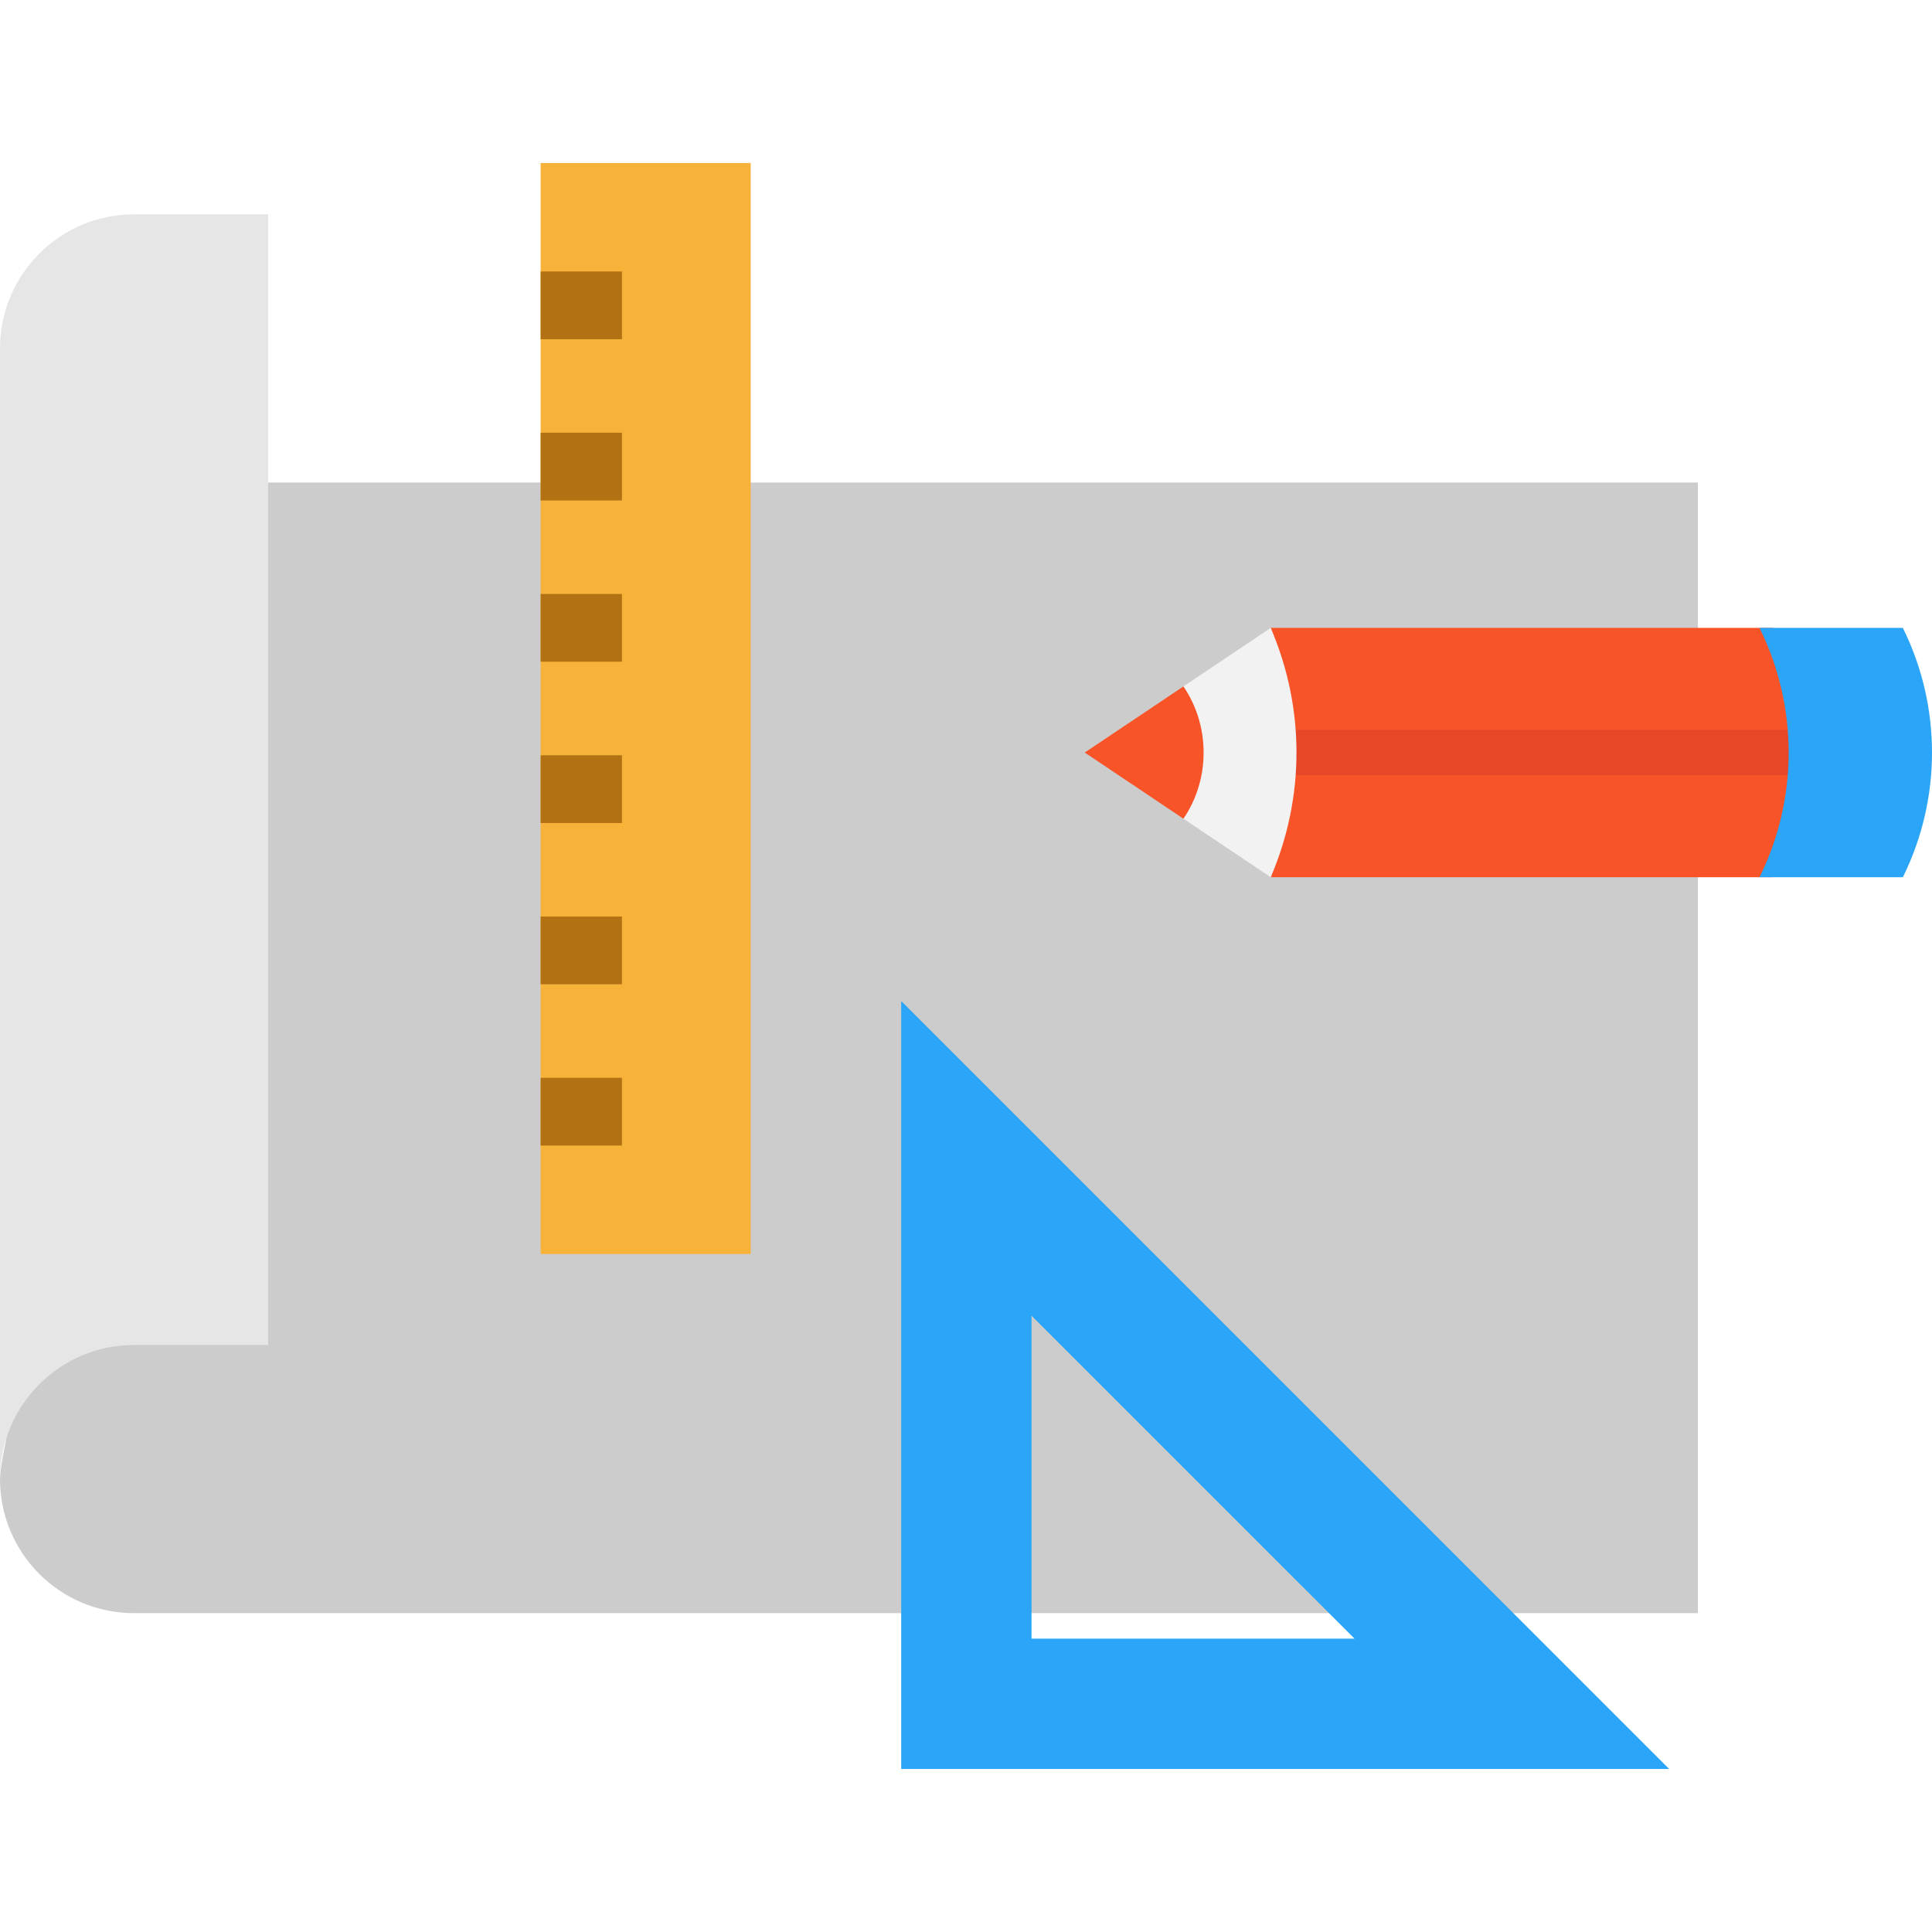
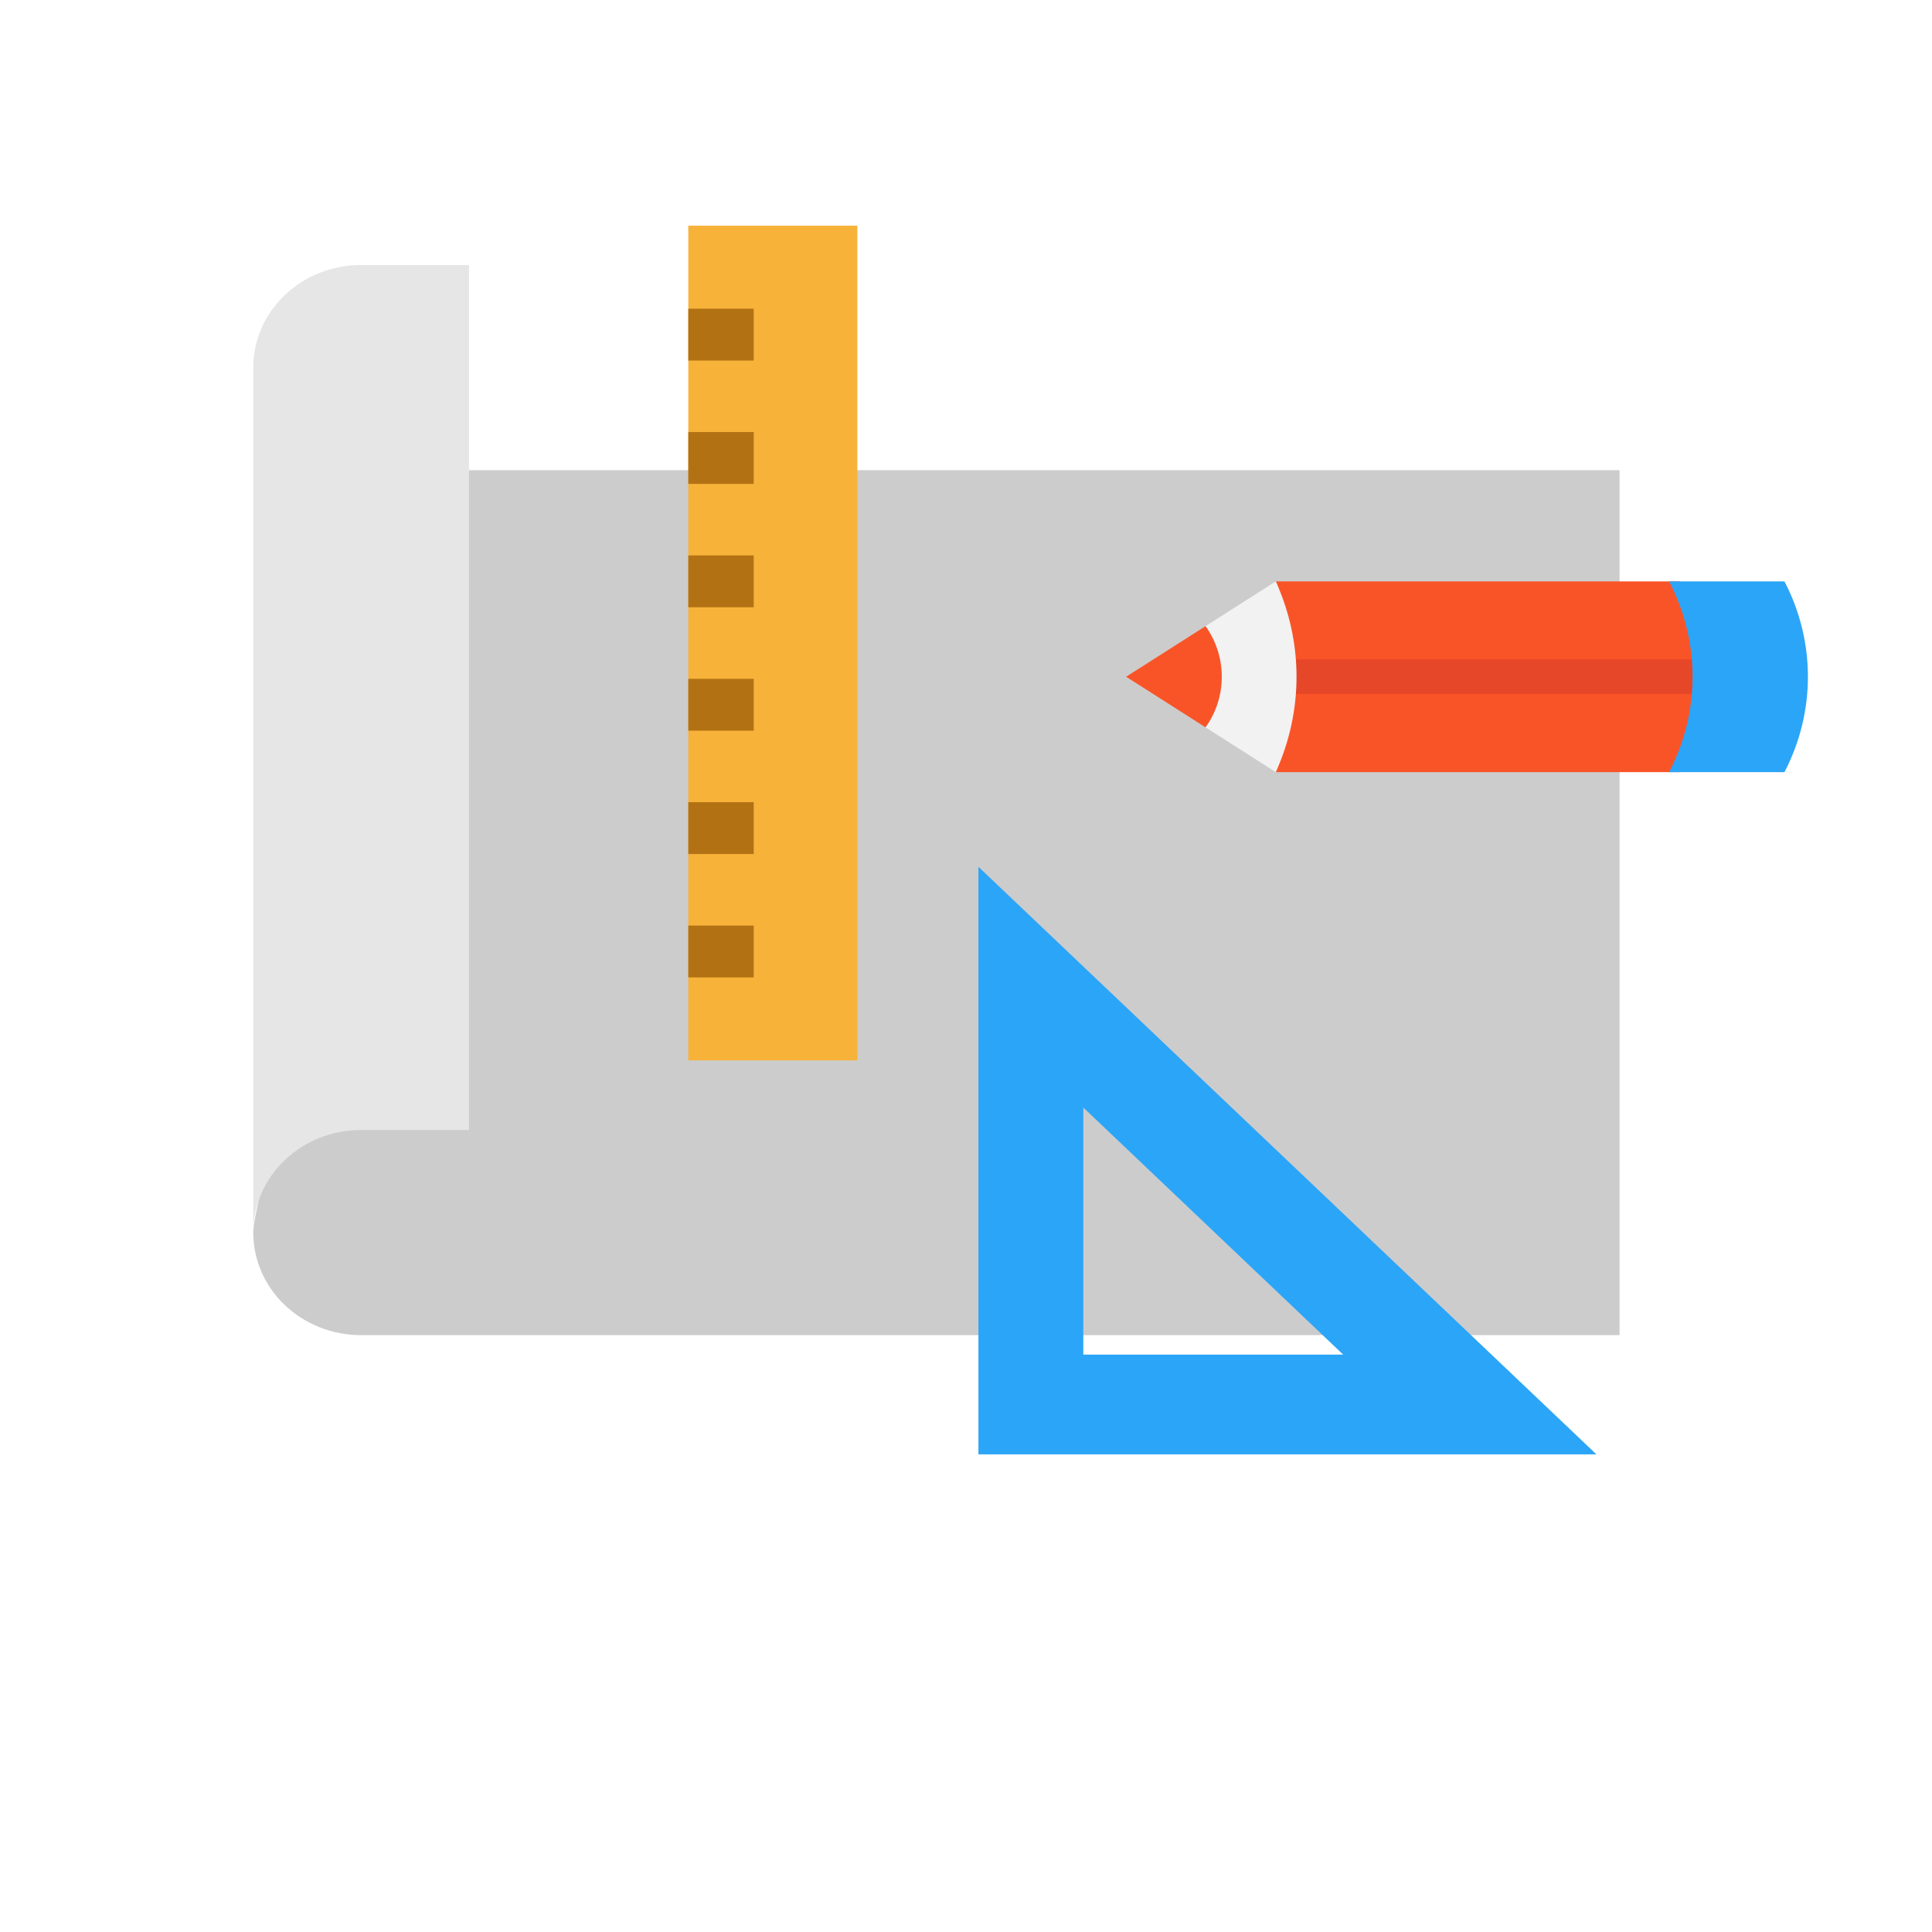
- <svg xmlns="http://www.w3.org/2000/svg" xml:space="preserve" style="enable-background:new 0 0 512 512;" viewBox="0 0 512 512" y="0px" x="0px" id="Layer_1" version="1.1">
-   <defs id="defs179686" />
-   <path id="path179617" d="M449.971,232.474v195.031H71.056H35.534c-9.817,0-18.701-3.975-25.13-10.404  C3.975,410.672,0,401.788,0,391.971c0-19.623,71.056-264.099,71.056-264.099h378.915v38.527V232.474z" style="fill:#CCCCCC;" />
-   <polygon id="polygon179619" points="143.274,123.657 143.274,80.916 143.274,43.202 198.945,43.202 198.945,127.871   198.945,332.324 143.274,332.324 143.274,294.611 143.274,251.87 143.274,209.128 143.274,166.387 143.274,127.871 " style="fill:#F7B239;" />
-   <g id="g179633">
-     <rect id="rect179621" height="17.959" width="21.55" style="fill:#B27214;" y="71.942" x="143.274" />
-     <rect id="rect179623" height="17.959" width="21.55" style="fill:#B27214;" y="200.155" x="143.274" />
-     <rect id="rect179625" height="17.959" width="21.55" style="fill:#B27214;" y="157.401" x="143.274" />
-     <rect id="rect179627" height="17.959" width="21.55" style="fill:#B27214;" y="114.672" x="143.274" />
-     <rect id="rect179629" height="17.959" width="21.55" style="fill:#B27214;" y="285.626" x="143.274" />
-     <rect id="rect179631" height="17.959" width="21.55" style="fill:#B27214;" y="242.884" x="143.274" />
+ <svg xmlns="http://www.w3.org/2000/svg" xmlns:xlink="http://www.w3.org/1999/xlink" viewBox="0 0 512 512">
+   <path d="M429.202 204.621v149.206H124.294 95.71c-7.9 0-15.048-3.041-20.222-7.959s-8.372-11.715-8.372-19.225c0-15.012 57.178-202.045 57.178-202.045h304.908v29.475z" fill="#ccc" />
+   <path d="M227.205 59.821v64.775V281.01h-44.798v-28.852-32.698-32.699-32.698-29.466-3.224-32.698-28.853z" fill="#f7b239" />
+   <g fill="#b27214">
+     <use xlink:href="#B" />
+     <use xlink:href="#B" y="98.088" />
+     <use xlink:href="#B" y="65.379" />
+     <use xlink:href="#B" y="32.69" />
+     <use xlink:href="#B" y="163.476" />
+     <use xlink:href="#B" y="130.777" />
  </g>
-   <g id="g179639">
-     <path id="path179635" d="M477.184,199.43h0.419c0,11.326-2.574,22.628-7.722,33.044h-19.91H336.748v-0.012   c4.549-10.536-4.25-21.778-4.25-33.032L477.184,199.43L477.184,199.43z" style="fill:#F95428;" />
-     <path id="path179637" d="M332.498,199.43c0-11.242,8.8-22.484,4.25-33.02v-0.012h113.223h19.91   c5.148,10.404,7.722,21.73,7.722,33.032h-0.419H332.498z" style="fill:#F95428;" />
+   <g fill="#f95428">
+     <path d="M451.1 179.341h.337c0 8.665-2.071 17.311-6.214 25.28h-16.021-91.109v-.009c3.661-8.06-3.42-16.661-3.42-25.271z" />
+     <path d="M334.673 179.341c0-8.601 7.081-17.201 3.42-25.261v-.009h91.109 16.021c4.143 7.959 6.214 16.624 6.214 25.271h-.337z" />
  </g>
-   <rect id="rect179641" height="11.972" width="155.773" style="fill:#E54728;" y="193.438" x="332.498" />
-   <path id="path179643" d="M504.278,166.399c5.148,10.404,7.722,21.73,7.722,33.032c0,11.326-2.574,22.628-7.722,33.044h-37.988  c5.148-10.416,7.722-21.718,7.722-33.044c0-11.302-2.574-22.628-7.722-33.032H504.278z" style="fill:#2BA5F7;" />
-   <path id="path179645" d="M313.629,181.903c3.376,5.004,18.868,11.039,18.868,17.528c0,6.501-15.48,12.523-18.868,17.54  l-26.16-17.54L313.629,181.903z" style="fill:#F95428;" />
-   <path id="path179647" d="M336.748,166.41c4.549,10.536,6.836,21.778,6.836,33.02c0,11.254-2.287,22.496-6.836,33.032v0.012  l-23.119-15.504c3.388-5.016,5.34-11.039,5.34-17.54c0-6.489-1.963-12.523-5.34-17.528l23.119-15.504V166.41z" style="fill:#F2F2F2;" />
-   <path id="path179649" d="M71.056,127.871v228.565H35.534C15.911,356.437,0,372.348,0,391.971V92.337  c0-4.897,0.994-9.578,2.79-13.828s4.406-8.081,7.614-11.302c6.429-6.429,15.313-10.404,25.13-10.404h35.522V127.871z" style="fill:#E6E6E6;" />
-   <path id="path179651" d="M442.345,468.798H238.826v-42.544V265.279l160.975,160.975L442.345,468.798z M273.365,434.258h85.594  l-85.594-85.594V434.258z" style="fill:#2BA5F7;" />
-   <g id="g179653">
- </g>
-   <g id="g179655">
- </g>
-   <g id="g179657">
- </g>
-   <g id="g179659">
- </g>
-   <g id="g179661">
- </g>
-   <g id="g179663">
- </g>
-   <g id="g179665">
- </g>
-   <g id="g179667">
- </g>
-   <g id="g179669">
- </g>
-   <g id="g179671">
- </g>
-   <g id="g179673">
- </g>
-   <g id="g179675">
- </g>
-   <g id="g179677">
- </g>
-   <g id="g179679">
- </g>
-   <g id="g179681">
- </g>
+   <path d="M334.673 174.757h125.349v9.159H334.673z" fill="#e54728" />
+   <path d="M472.902 154.071c4.143 7.959 6.214 16.624 6.214 25.271 0 8.665-2.071 17.311-6.214 25.28h-30.568c4.143-7.969 6.214-16.615 6.214-25.28 0-8.646-2.071-17.311-6.214-25.271z" fill="#2ba5f7" />
+   <path d="M319.489 165.932c2.717 3.828 15.183 8.445 15.183 13.41 0 4.974-12.457 9.581-15.183 13.419l-21.051-13.419z" fill="#f95428" />
+   <path d="M338.093 154.08c3.661 8.06 5.501 16.661 5.501 25.261 0 8.61-1.84 17.21-5.501 25.271v.009l-18.604-11.861c2.726-3.837 4.297-8.445 4.297-13.419a23.07 23.07 0 0 0-4.297-13.41l18.604-11.861z" fill="#f2f2f2" />
+   <path d="M124.294 124.596v174.86H95.71c-15.79.001-28.594 12.173-28.594 27.186V97.411c0-3.746.8-7.328 2.245-10.579s3.545-6.182 6.127-8.646c5.173-4.918 12.322-7.959 20.222-7.959h28.584z" fill="#e6e6e6" />
+   <path d="M423.066 385.417H259.296V352.87 229.718L388.831 352.87zM287.09 358.993h68.876L287.09 293.51z" fill="#2ba5f7" />
+   <defs>
+     <path id="B" d="M182.407 81.808h17.341v13.739h-17.341z" />
+   </defs>
</svg>
